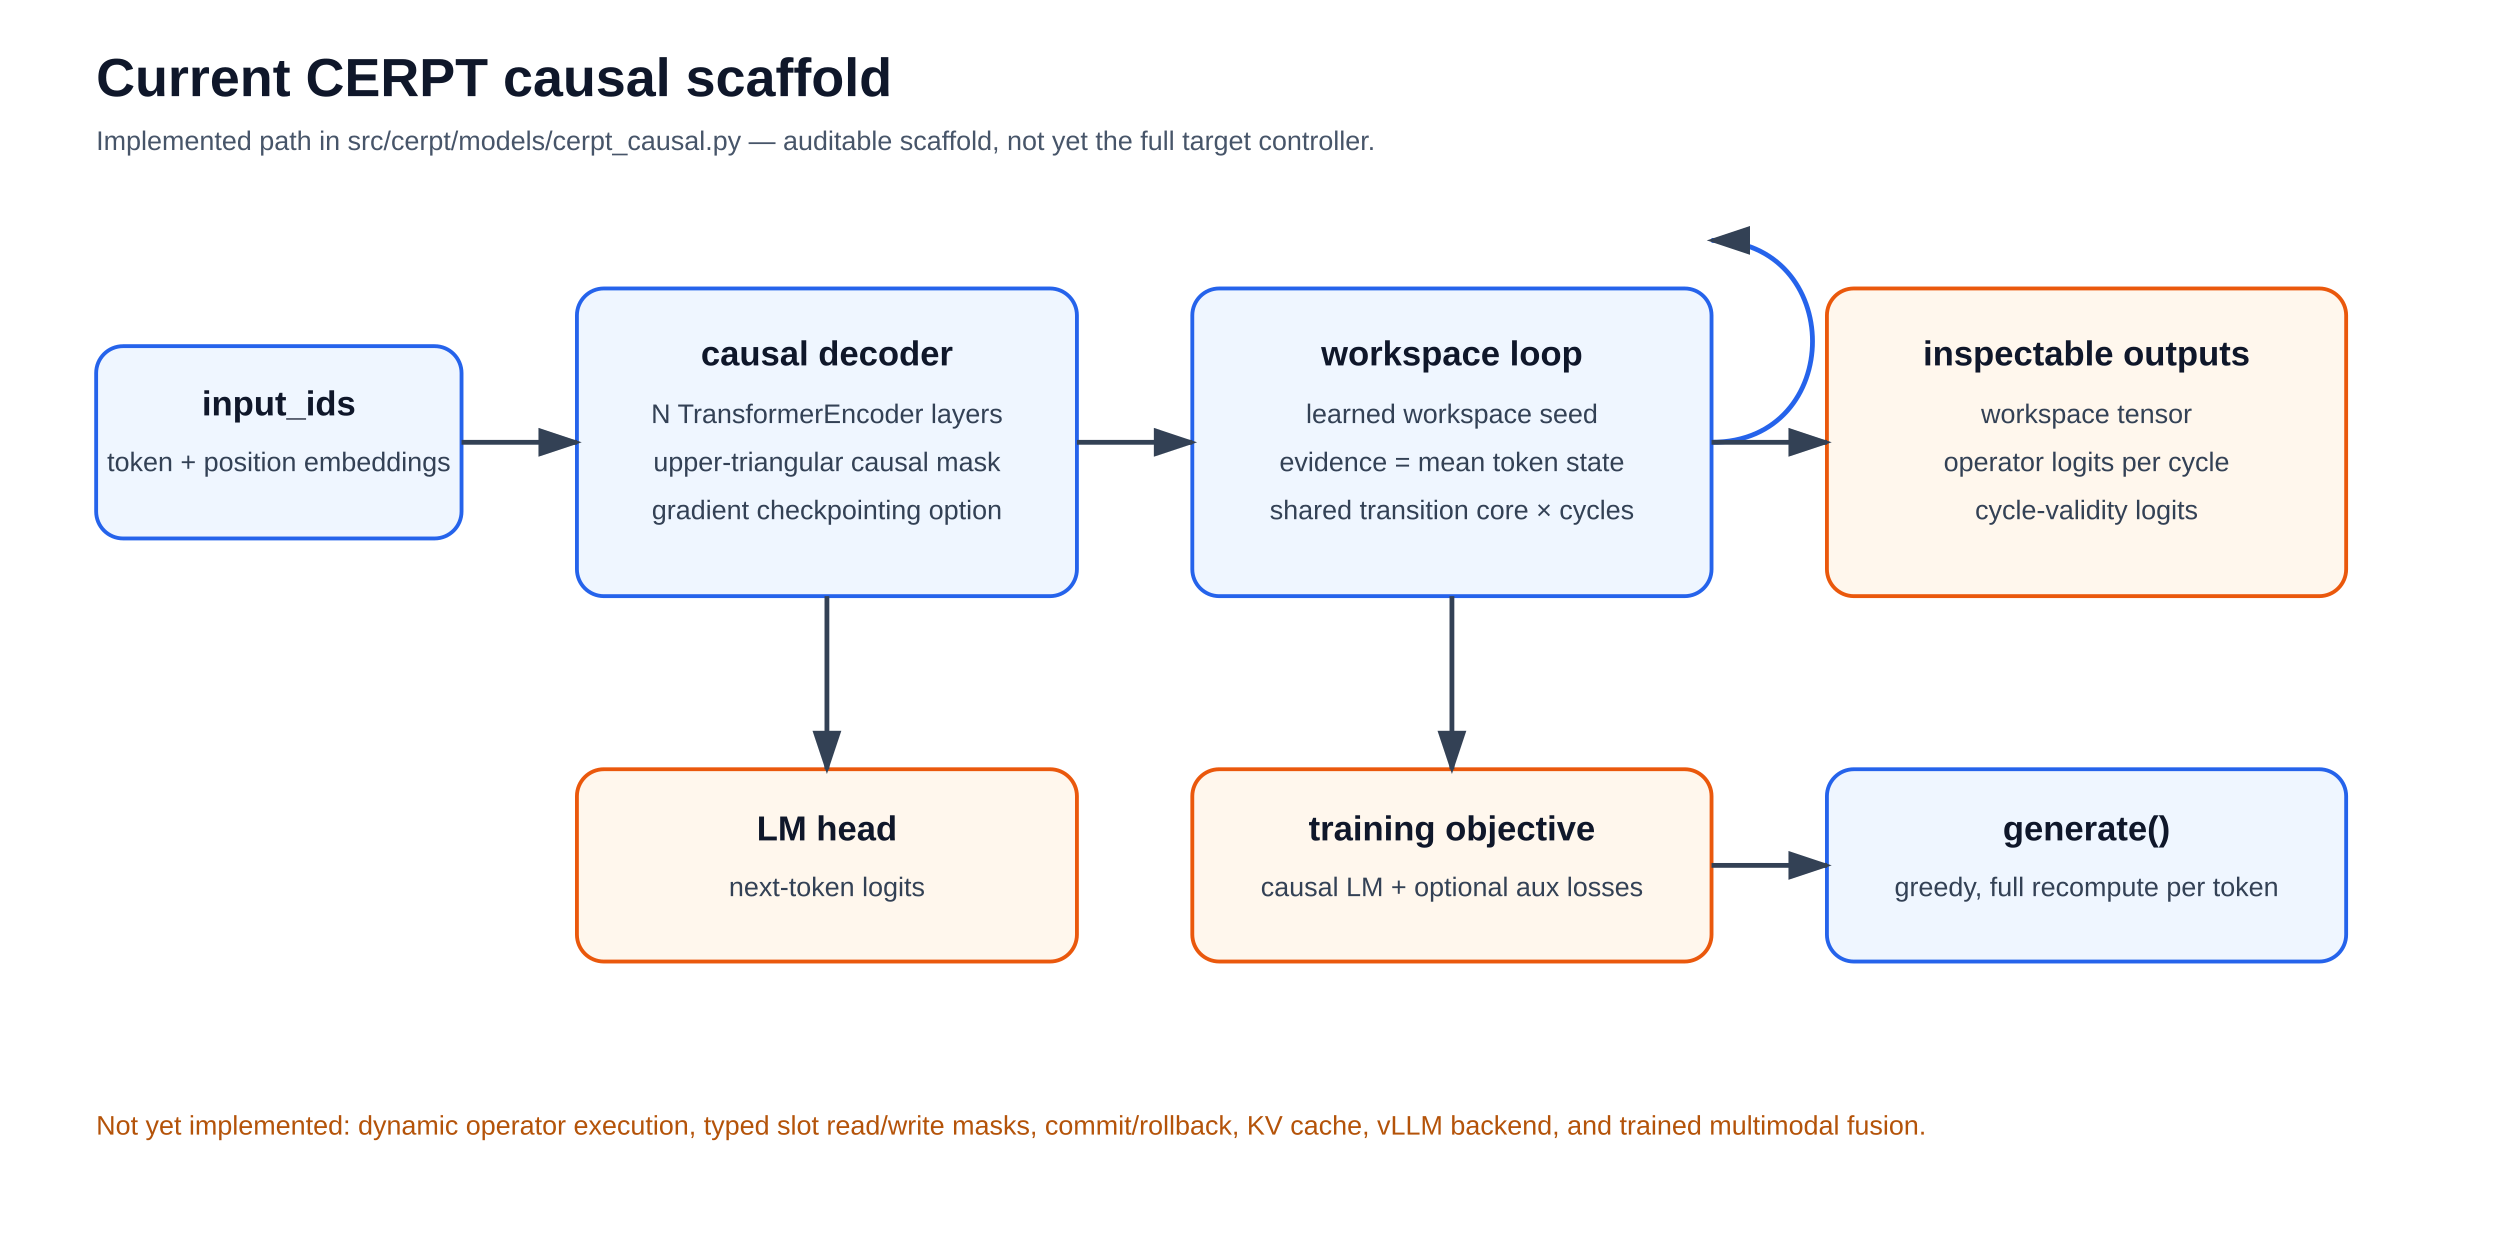
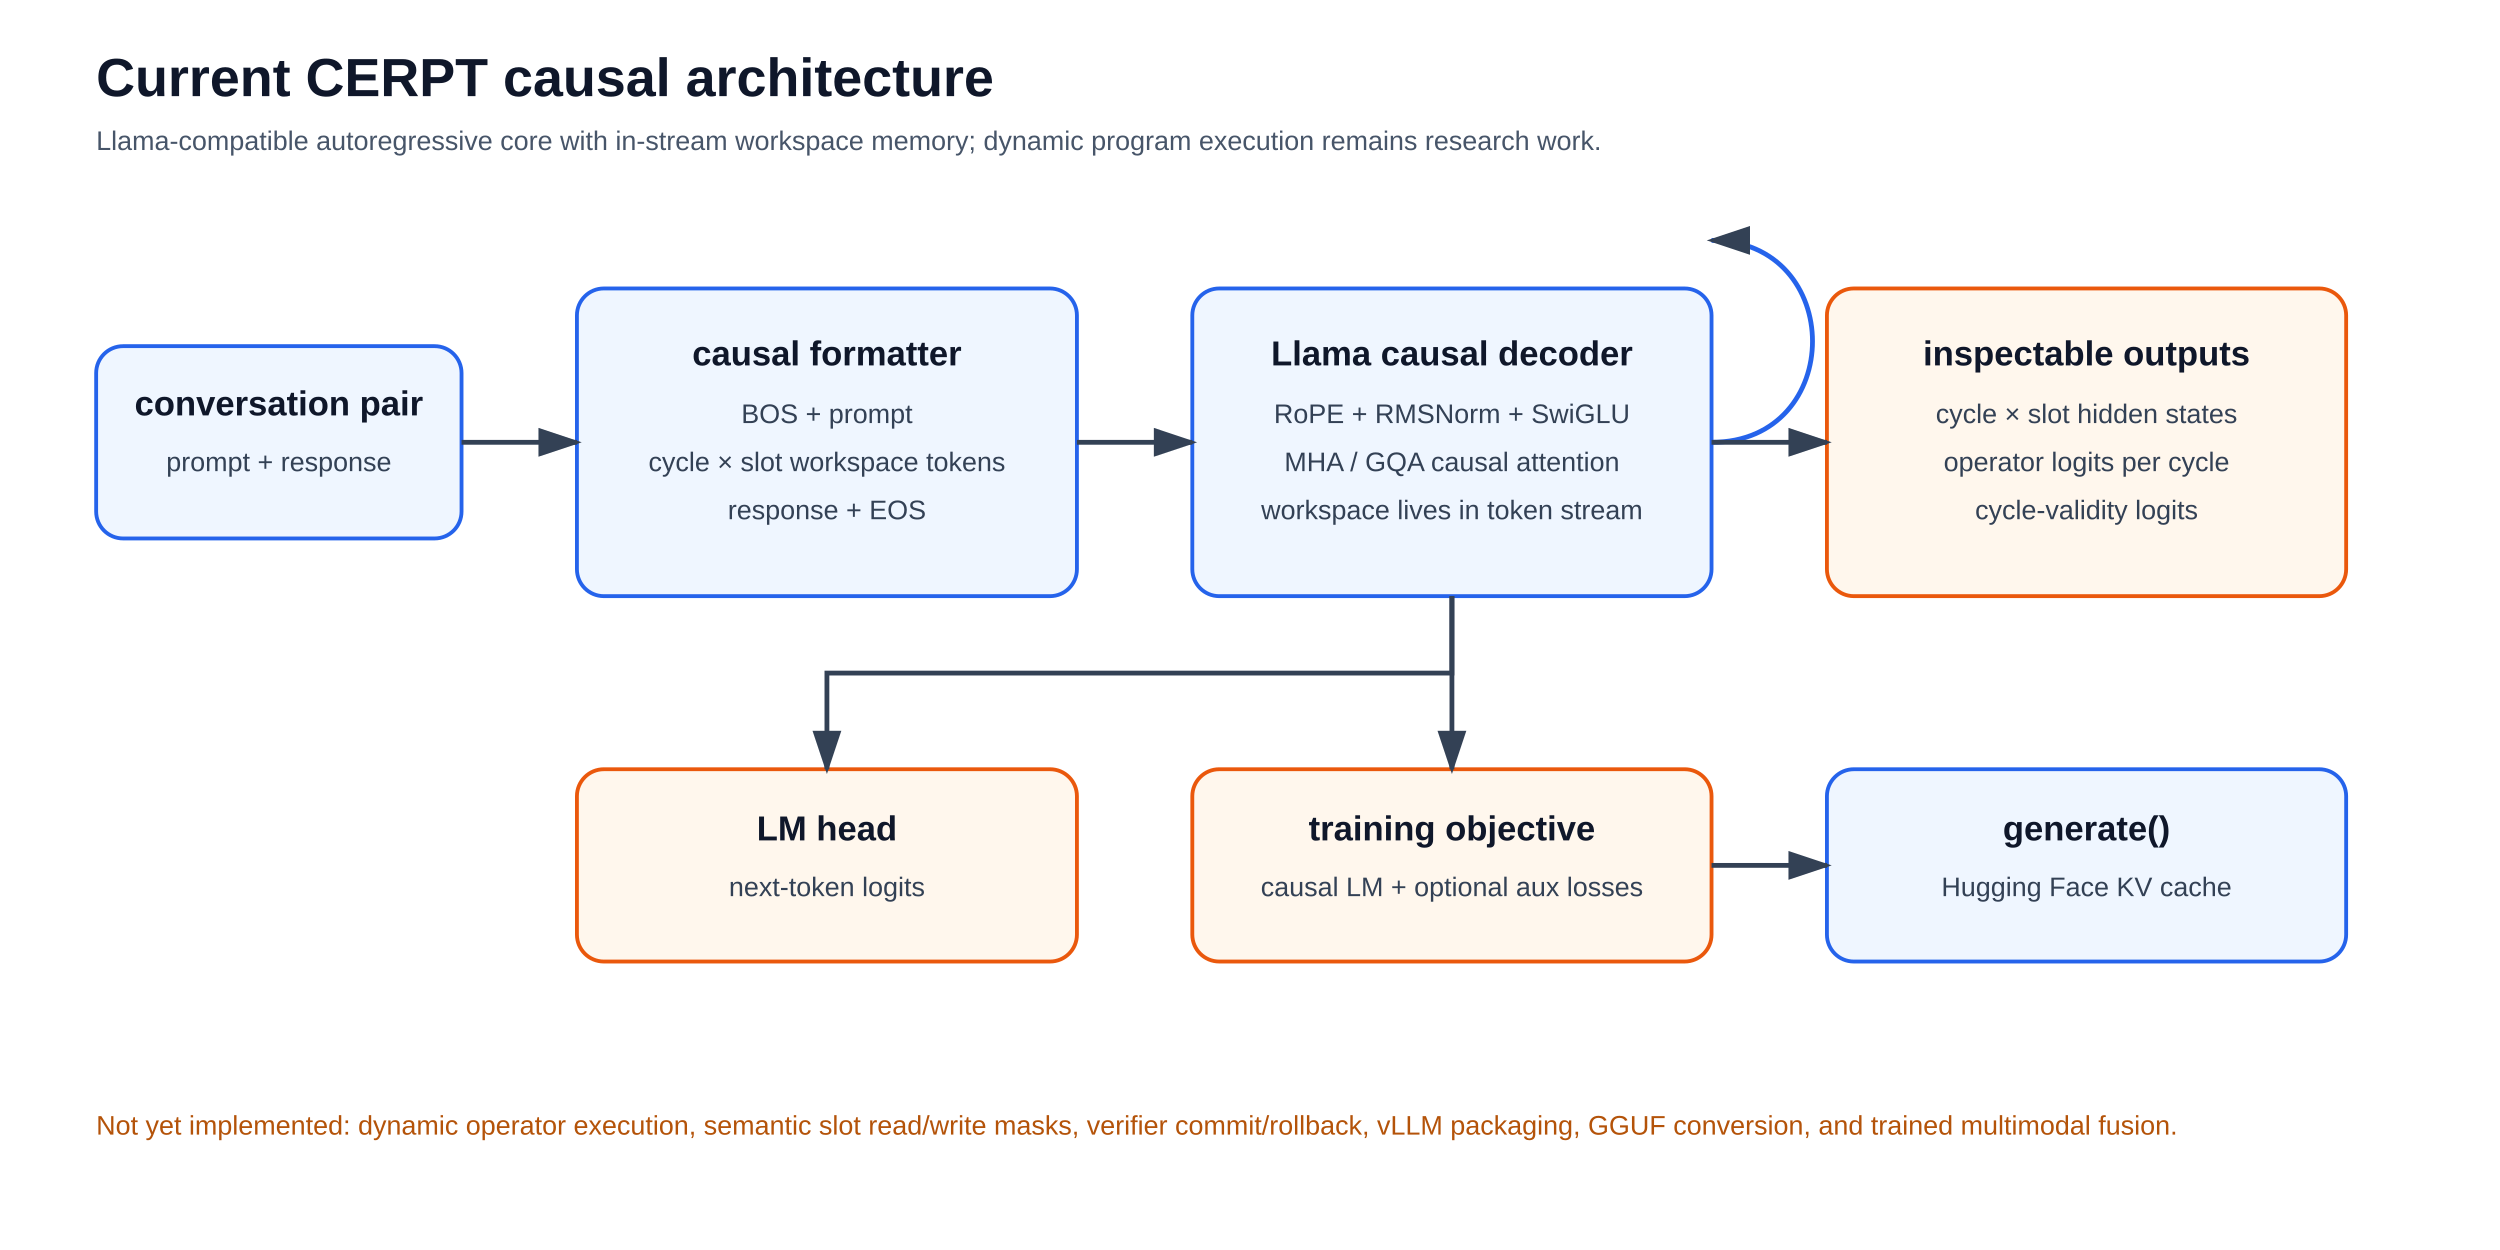
<svg xmlns="http://www.w3.org/2000/svg" width="1300" height="650" viewBox="0 0 1300 650" role="img" aria-labelledby="title desc">
  <defs>
    <marker id="arrow" markerWidth="10" markerHeight="10" refX="8" refY="3" orient="auto">
      <path d="M0,0 L0,6 L9,3 z" fill="#334155" />
    </marker>
    <style>
      .box { fill:#eff6ff; stroke:#2563eb; stroke-width:2; rx:14; }
      .head { fill:#fff7ed; stroke:#ea580c; stroke-width:2; rx:14; }
      .label { font:700 18px Arial,sans-serif; fill:#0f172a; text-anchor:middle; }
      .small { font:14px Arial,sans-serif; fill:#334155; text-anchor:middle; }
      .arrow { stroke:#334155; stroke-width:2.5; fill:none; marker-end:url(#arrow); }
      .loop { stroke:#2563eb; stroke-width:2.5; fill:none; marker-end:url(#arrow); }
    </style>
  </defs>
  <rect width="1300" height="650" fill="#fff" />
-   <text x="50" y="50" font-family="Arial" font-size="28" font-weight="700" fill="#0f172a">Current CERPT causal scaffold</text>
-   <text x="50" y="78" font-family="Arial" font-size="14" fill="#475569">Implemented path in src/cerpt/models/cerpt_causal.py — auditable scaffold, not yet the full target controller.</text>
+   <text x="50" y="50" font-family="Arial" font-size="28" font-weight="700" fill="#0f172a">Current CERPT causal architecture</text>
+   <text x="50" y="78" font-family="Arial" font-size="14" fill="#475569">Llama-compatible autoregressive core with in-stream workspace memory; dynamic program execution remains research work.</text>
  <rect x="50" y="180" width="190" height="100" class="box" />
-   <text x="145" y="216" class="label">input_ids</text>
-   <text x="145" y="245" class="small">token + position embeddings</text>
+   <text x="145" y="216" class="label">conversation pair</text>
+   <text x="145" y="245" class="small">prompt + response</text>
  <rect x="300" y="150" width="260" height="160" class="box" />
-   <text x="430" y="190" class="label">causal decoder</text>
-   <text x="430" y="220" class="small">N TransformerEncoder layers</text>
-   <text x="430" y="245" class="small">upper-triangular causal mask</text>
-   <text x="430" y="270" class="small">gradient checkpointing option</text>
+   <text x="430" y="190" class="label">causal formatter</text>
+   <text x="430" y="220" class="small">BOS + prompt</text>
+   <text x="430" y="245" class="small">cycle × slot workspace tokens</text>
+   <text x="430" y="270" class="small">response + EOS</text>
  <rect x="620" y="150" width="270" height="160" class="box" />
-   <text x="755" y="190" class="label">workspace loop</text>
-   <text x="755" y="220" class="small">learned workspace seed</text>
-   <text x="755" y="245" class="small">evidence = mean token state</text>
-   <text x="755" y="270" class="small">shared transition core × cycles</text>
+   <text x="755" y="190" class="label">Llama causal decoder</text>
+   <text x="755" y="220" class="small">RoPE + RMSNorm + SwiGLU</text>
+   <text x="755" y="245" class="small">MHA / GQA causal attention</text>
+   <text x="755" y="270" class="small">workspace lives in token stream</text>
  <path d="M240 230 H300" class="arrow" />
  <path d="M560 230 H620" class="arrow" />
  <path d="M890 230 C960 230 960 125 890 125" class="loop" />
-   <text x="962" y="177" font-family="Arial" font-size="13" fill="#2563eb">reuse same core</text>
+   <text x="962" y="177" font-family="Arial" font-size="13" fill="#2563eb">shared causal weights</text>
  <rect x="950" y="150" width="270" height="160" class="head" />
  <text x="1085" y="190" class="label">inspectable outputs</text>
-   <text x="1085" y="220" class="small">workspace tensor</text>
+   <text x="1085" y="220" class="small">cycle × slot hidden states</text>
  <text x="1085" y="245" class="small">operator logits per cycle</text>
  <text x="1085" y="270" class="small">cycle-validity logits</text>
  <path d="M890 230 H950" class="arrow" />
  <rect x="300" y="400" width="260" height="100" class="head" />
  <text x="430" y="437" class="label">LM head</text>
  <text x="430" y="466" class="small">next-token logits</text>
  <rect x="620" y="400" width="270" height="100" class="head" />
  <text x="755" y="437" class="label">training objective</text>
  <text x="755" y="466" class="small">causal LM + optional aux losses</text>
  <rect x="950" y="400" width="270" height="100" class="box" />
  <text x="1085" y="437" class="label">generate()</text>
-   <text x="1085" y="466" class="small">greedy, full recompute per token</text>
-   <path d="M430 310 V400" class="arrow" />
+   <text x="1085" y="466" class="small">Hugging Face KV cache</text>
+   <path d="M755 310 V350 H430 V400" class="arrow" />
  <path d="M755 310 V400" class="arrow" />
  <path d="M890 450 H950" class="arrow" />
-   <text x="50" y="590" font-family="Arial" font-size="14" fill="#b45309">Not yet implemented: dynamic operator execution, typed slot read/write masks, commit/rollback, KV cache, vLLM backend, and trained multimodal fusion.</text>
+   <text x="50" y="590" font-family="Arial" font-size="14" fill="#b45309">Not yet implemented: dynamic operator execution, semantic slot read/write masks, verifier commit/rollback, vLLM packaging, GGUF conversion, and trained multimodal fusion.</text>
</svg>
